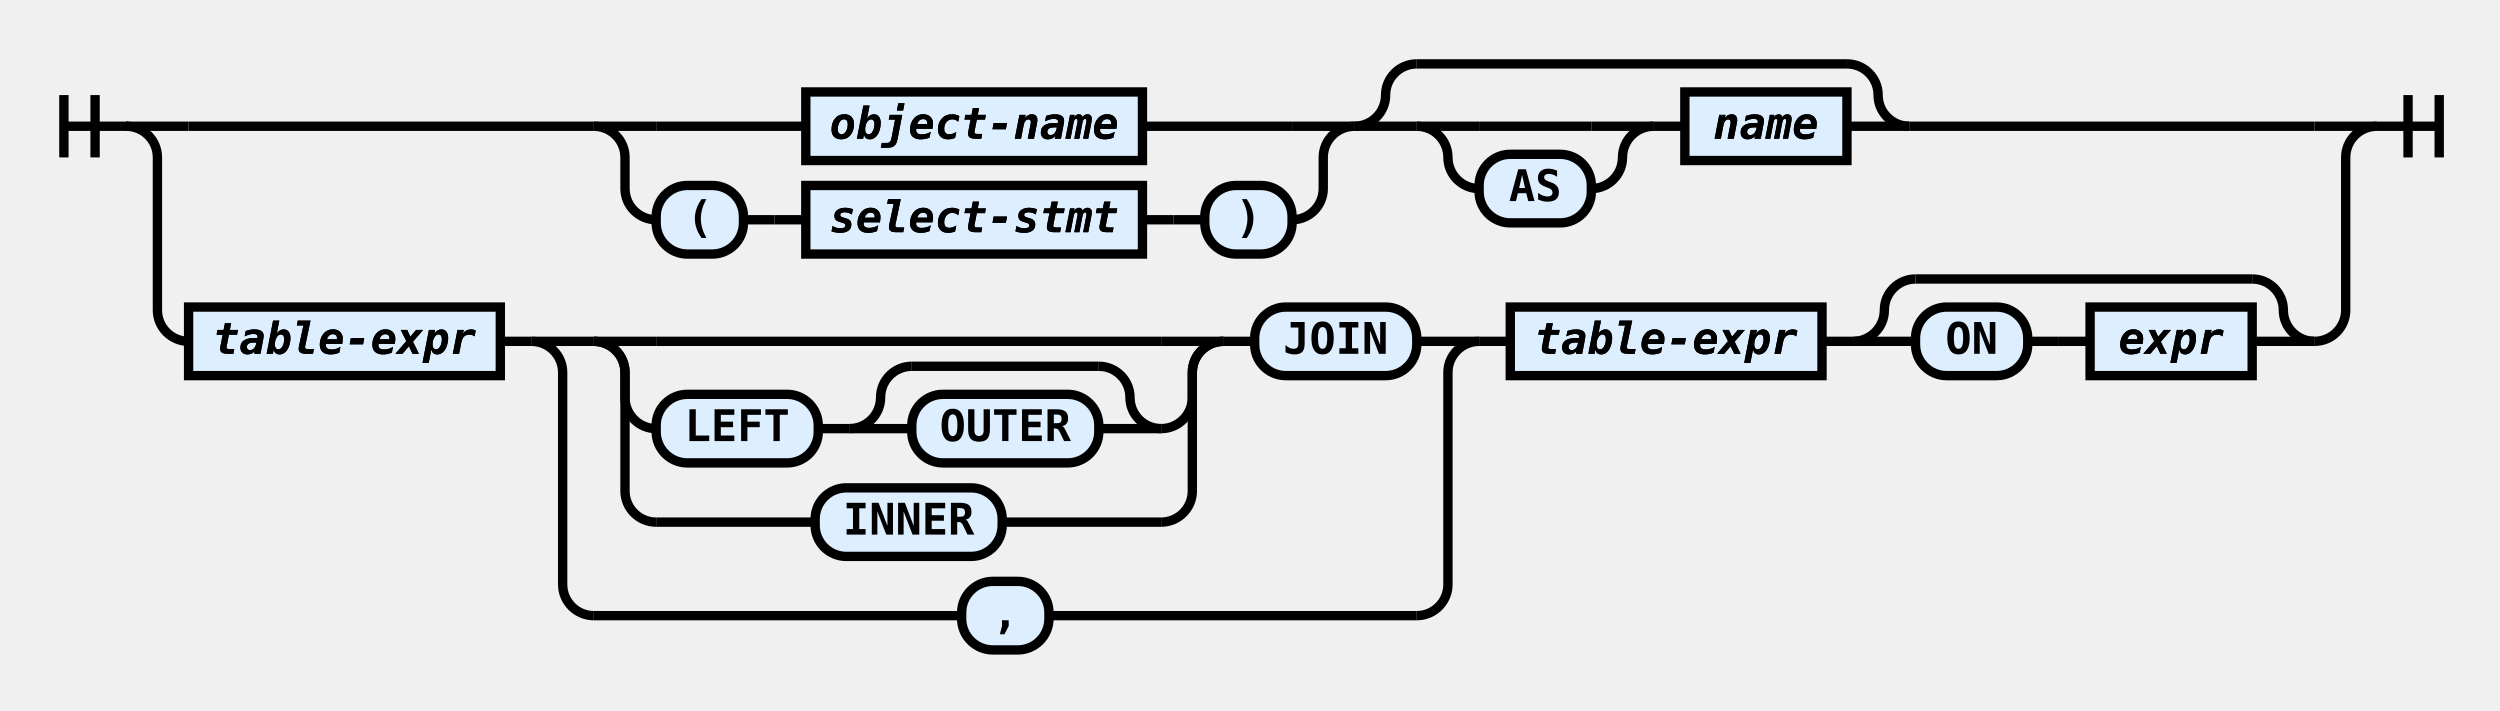
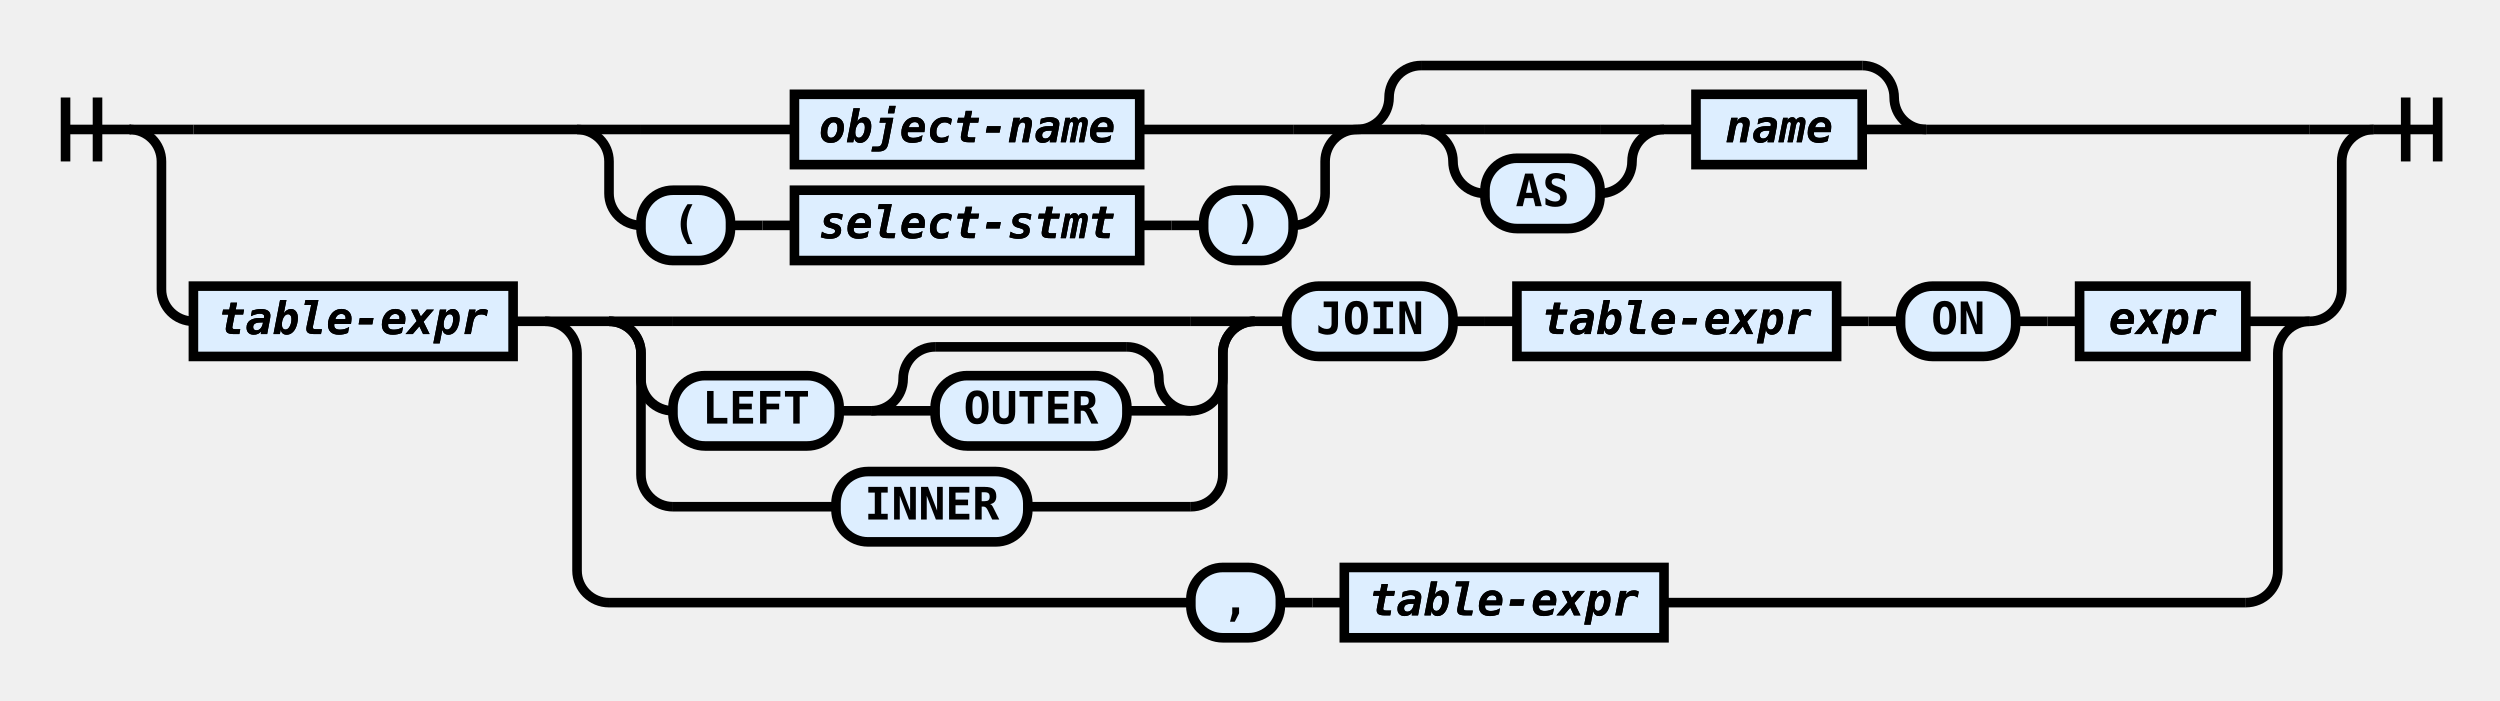
- <svg xmlns="http://www.w3.org/2000/svg" class="railroad-diagram" height="228" viewBox="0 0 802 228" width="802">
+ <svg xmlns="http://www.w3.org/2000/svg" class="railroad-diagram" height="219" viewBox="0 0 782 219" width="782">
  <g transform="translate(.5 .5)">
    <style type="text/css">
svg.railroad-diagram path {
    stroke-width: 3;
    stroke: black;
    fill: rgba(0,0,0,0);
}
svg.railroad-diagram text {
    font-family: "Consolas", "Monospace";
    font-size: 14px;
    font-weight: bold;
    text-anchor: middle;
}
svg.railroad-diagram text.diagram-text {
    font-size: 12px;
}
svg.railroad-diagram text.diagram-arrow {
    font-size: 16px;
}
svg.railroad-diagram text.label {
    text-anchor: start;
}
svg.railroad-diagram text.comment {
    font-family: "Consolas", "Monospace";
    font-size: 12px;
    font-style: italic;
}
svg.railroad-diagram g.non-terminal text {
    font-style: italic;
}
svg.railroad-diagram rect {
    stroke-width: 3;
    stroke: black;
    fill: #ddeeff;
}
svg.railroad-diagram path.diagram-text {
    stroke-width: 3;
    stroke: black;
    fill: white;
    cursor: help;
}
svg.railroad-diagram g.diagram-text:hover path.diagram-text {
    fill: #eee;
}
        </style>
    <path d="M 20 30 v 20 m 10 -20 v 20 m -10 -10 h 20.5" />
    <g>
      <path d="M40 40h0" />
-       <path d="M762 40h0" />
+       <path d="M742 40h0" />
      <path d="M40 40h20" />
      <g>
-         <path d="M60 40h130" />
-         <path d="M612 40h130" />
+         <path d="M60 40h120" />
+         <path d="M602 40h120" />
        <g>
-           <path d="M190 40h0" />
-           <path d="M434 40h0" />
-           <path d="M190 40h20" />
+           <path d="M180 40h0" />
+           <path d="M424 40h0" />
+           <path d="M180 40h20" />
          <g class="non-terminal">
-             <path d="M210 40h48" />
-             <path d="M366 40h48" />
-             <rect height="22" width="108" x="258" y="29" />
+             <path d="M200 40h48" />
+             <path d="M356 40h48" />
+             <rect height="22" width="108" x="248" y="29" />
            <a href="https://rspeele.gitbooks.io/rezoom-sql/doc/Language/Name.html#object-name">
-               <text x="312" y="44">object-name</text>
-               <text x="312" y="44">object-name</text>
+               <text x="302" y="44">object-name</text>
+               <text x="302" y="44">object-name</text>
            </a>
          </g>
-           <path d="M414 40h20" />
-           <path d="M190 40a10 10 0 0 1 10 10v10a10 10 0 0 0 10 10" />
-           <g>
-             <path d="M210 70h0" />
-             <path d="M414 70h0" />
-             <g class="terminal">
-               <path d="M210 70h0" />
-               <path d="M238 70h0" />
-               <rect height="22" rx="10" ry="10" width="28" x="210" y="59" />
-               <text x="224" y="74">(</text>
-             </g>
+           <path d="M404 40h20" />
+           <path d="M180 40a10 10 0 0 1 10 10v10a10 10 0 0 0 10 10" />
+           <g>
+             <path d="M200 70h0" />
+             <path d="M404 70h0" />
+             <g class="terminal">
+               <path d="M200 70h0" />
+               <path d="M228 70h0" />
+               <rect height="22" rx="10" ry="10" width="28" x="200" y="59" />
+               <text x="214" y="74">(</text>
+             </g>
+             <path d="M228 70h10" />
            <path d="M238 70h10" />
-             <path d="M248 70h10" />
-             <g class="non-terminal">
-               <path d="M258 70h0" />
-               <path d="M366 70h0" />
-               <rect height="22" width="108" x="258" y="59" />
+             <g class="non-terminal">
+               <path d="M248 70h0" />
+               <path d="M356 70h0" />
+               <rect height="22" width="108" x="248" y="59" />
              <a href="https://rspeele.gitbooks.io/rezoom-sql/doc/Language/SelectStmt.html#select-stmt">
-                 <text x="312" y="74">select-stmt</text>
-                 <text x="312" y="74">select-stmt</text>
-               </a>
-             </g>
+                 <text x="302" y="74">select-stmt</text>
+                 <text x="302" y="74">select-stmt</text>
+               </a>
+             </g>
+             <path d="M356 70h10" />
            <path d="M366 70h10" />
-             <path d="M376 70h10" />
-             <g class="terminal">
-               <path d="M386 70h0" />
-               <path d="M414 70h0" />
-               <rect height="22" rx="10" ry="10" width="28" x="386" y="59" />
-               <text x="400" y="74">)</text>
-             </g>
-           </g>
-           <path d="M414 70a10 10 0 0 0 10 -10v-10a10 10 0 0 1 10 -10" />
+             <g class="terminal">
+               <path d="M376 70h0" />
+               <path d="M404 70h0" />
+               <rect height="22" rx="10" ry="10" width="28" x="376" y="59" />
+               <text x="390" y="74">)</text>
+             </g>
+           </g>
+           <path d="M404 70a10 10 0 0 0 10 -10v-10a10 10 0 0 1 10 -10" />
        </g>
        <g>
-           <path d="M434 40h0" />
-           <path d="M612 40h0" />
-           <path d="M434 40a10 10 0 0 0 10 -10v0a10 10 0 0 1 10 -10" />
-           <g>
-             <path d="M454 20h138" />
-           </g>
-           <path d="M592 20a10 10 0 0 1 10 10v0a10 10 0 0 0 10 10" />
-           <path d="M434 40h20" />
-           <g>
-             <path d="M454 40h0" />
-             <path d="M592 40h0" />
+           <path d="M424 40h0" />
+           <path d="M602 40h0" />
+           <path d="M424 40a10 10 0 0 0 10 -10v0a10 10 0 0 1 10 -10" />
+           <g>
+             <path d="M444 20h138" />
+           </g>
+           <path d="M582 20a10 10 0 0 1 10 10v0a10 10 0 0 0 10 10" />
+           <path d="M424 40h20" />
+           <g>
+             <path d="M444 40h0" />
+             <path d="M582 40h0" />
            <g>
-               <path d="M454 40h0" />
+               <path d="M444 40h0" />
+               <path d="M520 40h0" />
+               <path d="M444 40h20" />
+               <g>
+                 <path d="M464 40h36" />
+               </g>
+               <path d="M500 40h20" />
+               <path d="M444 40a10 10 0 0 1 10 10v0a10 10 0 0 0 10 10" />
+               <g class="terminal">
+                 <path d="M464 60h0" />
+                 <path d="M500 60h0" />
+                 <rect height="22" rx="10" ry="10" width="36" x="464" y="49" />
+                 <text x="482" y="64">AS</text>
+               </g>
+               <path d="M500 60a10 10 0 0 0 10 -10v0a10 10 0 0 1 10 -10" />
+             </g>
+             <path d="M520 40h10" />
+             <g class="non-terminal">
              <path d="M530 40h0" />
-               <path d="M454 40h20" />
+               <path d="M582 40h0" />
+               <rect height="22" width="52" x="530" y="29" />
+               <a href="https://rspeele.gitbooks.io/rezoom-sql/doc/Language/Name.html#name">
+                 <text x="556" y="44">name</text>
+                 <text x="556" y="44">name</text>
+               </a>
+             </g>
+           </g>
+           <path d="M582 40h20" />
+         </g>
+       </g>
+       <path d="M722 40h20" />
+       <path d="M40 40a10 10 0 0 1 10 10v40a10 10 0 0 0 10 10" />
+       <g>
+         <path d="M60 100h0" />
+         <path d="M722 100h0" />
+         <g class="non-terminal">
+           <path d="M60 100h0" />
+           <path d="M160 100h0" />
+           <rect height="22" width="100" x="60" y="89" />
+           <a href="https://rspeele.gitbooks.io/rezoom-sql/doc/Language/SelectStmt.html#table-expr">
+             <text x="110" y="104">table-expr</text>
+             <text x="110" y="104">table-expr</text>
+           </a>
+         </g>
+         <path d="M160 100h10" />
+         <g>
+           <path d="M170 100h0" />
+           <path d="M722 100h0" />
+           <path d="M170 100h20" />
+           <g>
+             <path d="M190 100h0" />
+             <path d="M702 100h0" />
+             <g>
+               <path d="M190 100h0" />
+               <path d="M392 100h0" />
+               <path d="M190 100h20" />
              <g>
-                 <path d="M474 40h36" />
-               </g>
-               <path d="M510 40h20" />
-               <path d="M454 40a10 10 0 0 1 10 10v0a10 10 0 0 0 10 10" />
+                 <path d="M210 100h162" />
+               </g>
+               <path d="M372 100h20" />
+               <path d="M190 100a10 10 0 0 1 10 10v8a10 10 0 0 0 10 10" />
+               <g>
+                 <path d="M210 128h0" />
+                 <path d="M372 128h0" />
+                 <g class="terminal">
+                   <path d="M210 128h0" />
+                   <path d="M262 128h0" />
+                   <rect height="22" rx="10" ry="10" width="52" x="210" y="117" />
+                   <text x="236" y="132">LEFT</text>
+                 </g>
+                 <path d="M262 128h10" />
+                 <g>
+                   <path d="M272 128h0" />
+                   <path d="M372 128h0" />
+                   <path d="M272 128a10 10 0 0 0 10 -10v0a10 10 0 0 1 10 -10" />
+                   <g>
+                     <path d="M292 108h60" />
+                   </g>
+                   <path d="M352 108a10 10 0 0 1 10 10v0a10 10 0 0 0 10 10" />
+                   <path d="M272 128h20" />
+                   <g class="terminal">
+                     <path d="M292 128h0" />
+                     <path d="M352 128h0" />
+                     <rect height="22" rx="10" ry="10" width="60" x="292" y="117" />
+                     <text x="322" y="132">OUTER</text>
+                   </g>
+                   <path d="M352 128h20" />
+                 </g>
+               </g>
+               <path d="M372 128a10 10 0 0 0 10 -10v-8a10 10 0 0 1 10 -10" />
+               <path d="M190 100a10 10 0 0 1 10 10v38a10 10 0 0 0 10 10" />
              <g class="terminal">
-                 <path d="M474 60h0" />
-                 <path d="M510 60h0" />
-                 <rect height="22" rx="10" ry="10" width="36" x="474" y="49" />
-                 <text x="492" y="64">AS</text>
-               </g>
-               <path d="M510 60a10 10 0 0 0 10 -10v0a10 10 0 0 1 10 -10" />
-             </g>
-             <path d="M530 40h10" />
-             <g class="non-terminal">
-               <path d="M540 40h0" />
-               <path d="M592 40h0" />
-               <rect height="22" width="52" x="540" y="29" />
-               <a href="https://rspeele.gitbooks.io/rezoom-sql/doc/Language/Name.html#name">
-                 <text x="566" y="44">name</text>
-                 <text x="566" y="44">name</text>
-               </a>
-             </g>
-           </g>
-           <path d="M592 40h20" />
+                 <path d="M210 158h51" />
+                 <path d="M321 158h51" />
+                 <rect height="22" rx="10" ry="10" width="60" x="261" y="147" />
+                 <text x="291" y="162">INNER</text>
+               </g>
+               <path d="M372 158a10 10 0 0 0 10 -10v-38a10 10 0 0 1 10 -10" />
+             </g>
+             <path d="M392 100h10" />
+             <g class="terminal">
+               <path d="M402 100h0" />
+               <path d="M454 100h0" />
+               <rect height="22" rx="10" ry="10" width="52" x="402" y="89" />
+               <text x="428" y="104">JOIN</text>
+             </g>
+             <path d="M454 100h10" />
+             <path d="M464 100h10" />
+             <g class="non-terminal">
+               <path d="M474 100h0" />
+               <path d="M574 100h0" />
+               <rect height="22" width="100" x="474" y="89" />
+               <a href="https://rspeele.gitbooks.io/rezoom-sql/doc/Language/SelectStmt.html#table-expr">
+                 <text x="524" y="104">table-expr</text>
+                 <text x="524" y="104">table-expr</text>
+               </a>
+             </g>
+             <path d="M574 100h10" />
+             <path d="M584 100h10" />
+             <g class="terminal">
+               <path d="M594 100h0" />
+               <path d="M630 100h0" />
+               <rect height="22" rx="10" ry="10" width="36" x="594" y="89" />
+               <text x="612" y="104">ON</text>
+             </g>
+             <path d="M630 100h10" />
+             <path d="M640 100h10" />
+             <g class="non-terminal">
+               <path d="M650 100h0" />
+               <path d="M702 100h0" />
+               <rect height="22" width="52" x="650" y="89" />
+               <a href="https://rspeele.gitbooks.io/rezoom-sql/doc/Language/Expr.html#expr">
+                 <text x="676" y="104">expr</text>
+                 <text x="676" y="104">expr</text>
+               </a>
+             </g>
+           </g>
+           <path d="M702 100h20" />
+           <path d="M170 100a10 10 0 0 1 10 10v68a10 10 0 0 0 10 10" />
+           <g>
+             <path d="M190 188h182" />
+             <path d="M520 188h182" />
+             <g class="terminal">
+               <path d="M372 188h0" />
+               <path d="M400 188h0" />
+               <rect height="22" rx="10" ry="10" width="28" x="372" y="177" />
+               <text x="386" y="192">,</text>
+             </g>
+             <path d="M400 188h10" />
+             <path d="M410 188h10" />
+             <g class="non-terminal">
+               <path d="M420 188h0" />
+               <path d="M520 188h0" />
+               <rect height="22" width="100" x="420" y="177" />
+               <a href="https://rspeele.gitbooks.io/rezoom-sql/doc/Language/SelectStmt.html#table-expr">
+                 <text x="470" y="192">table-expr</text>
+                 <text x="470" y="192">table-expr</text>
+               </a>
+             </g>
+           </g>
+           <path d="M702 188a10 10 0 0 0 10 -10v-68a10 10 0 0 1 10 -10" />
        </g>
      </g>
-       <path d="M742 40h20" />
-       <path d="M40 40a10 10 0 0 1 10 10v49a10 10 0 0 0 10 10" />
-       <g>
-         <path d="M60 109h0" />
-         <path d="M742 109h0" />
-         <g class="non-terminal">
-           <path d="M60 109h0" />
-           <path d="M160 109h0" />
-           <rect height="22" width="100" x="60" y="98" />
-           <a href="https://rspeele.gitbooks.io/rezoom-sql/doc/Language/SelectStmt.html#table-expr">
-             <text x="110" y="113">table-expr</text>
-             <text x="110" y="113">table-expr</text>
-           </a>
-         </g>
-         <path d="M160 109h10" />
-         <g>
-           <path d="M170 109h0" />
-           <path d="M474 109h0" />
-           <path d="M170 109h20" />
-           <g>
-             <path d="M190 109h0" />
-             <path d="M454 109h0" />
-             <g>
-               <path d="M190 109h0" />
-               <path d="M392 109h0" />
-               <path d="M190 109h20" />
-               <g>
-                 <path d="M210 109h162" />
-               </g>
-               <path d="M372 109h20" />
-               <path d="M190 109a10 10 0 0 1 10 10v8a10 10 0 0 0 10 10" />
-               <g>
-                 <path d="M210 137h0" />
-                 <path d="M372 137h0" />
-                 <g class="terminal">
-                   <path d="M210 137h0" />
-                   <path d="M262 137h0" />
-                   <rect height="22" rx="10" ry="10" width="52" x="210" y="126" />
-                   <text x="236" y="141">LEFT</text>
-                 </g>
-                 <path d="M262 137h10" />
-                 <g>
-                   <path d="M272 137h0" />
-                   <path d="M372 137h0" />
-                   <path d="M272 137a10 10 0 0 0 10 -10v0a10 10 0 0 1 10 -10" />
-                   <g>
-                     <path d="M292 117h60" />
-                   </g>
-                   <path d="M352 117a10 10 0 0 1 10 10v0a10 10 0 0 0 10 10" />
-                   <path d="M272 137h20" />
-                   <g class="terminal">
-                     <path d="M292 137h0" />
-                     <path d="M352 137h0" />
-                     <rect height="22" rx="10" ry="10" width="60" x="292" y="126" />
-                     <text x="322" y="141">OUTER</text>
-                   </g>
-                   <path d="M352 137h20" />
-                 </g>
-               </g>
-               <path d="M372 137a10 10 0 0 0 10 -10v-8a10 10 0 0 1 10 -10" />
-               <path d="M190 109a10 10 0 0 1 10 10v38a10 10 0 0 0 10 10" />
-               <g class="terminal">
-                 <path d="M210 167h51" />
-                 <path d="M321 167h51" />
-                 <rect height="22" rx="10" ry="10" width="60" x="261" y="156" />
-                 <text x="291" y="171">INNER</text>
-               </g>
-               <path d="M372 167a10 10 0 0 0 10 -10v-38a10 10 0 0 1 10 -10" />
-             </g>
-             <path d="M392 109h10" />
-             <g class="terminal">
-               <path d="M402 109h0" />
-               <path d="M454 109h0" />
-               <rect height="22" rx="10" ry="10" width="52" x="402" y="98" />
-               <text x="428" y="113">JOIN</text>
-             </g>
-           </g>
-           <path d="M454 109h20" />
-           <path d="M170 109a10 10 0 0 1 10 10v68a10 10 0 0 0 10 10" />
-           <g class="terminal">
-             <path d="M190 197h118" />
-             <path d="M336 197h118" />
-             <rect height="22" rx="10" ry="10" width="28" x="308" y="186" />
-             <text x="322" y="201">,</text>
-           </g>
-           <path d="M454 197a10 10 0 0 0 10 -10v-68a10 10 0 0 1 10 -10" />
-         </g>
-         <path d="M474 109h10" />
-         <g class="non-terminal">
-           <path d="M484 109h0" />
-           <path d="M584 109h0" />
-           <rect height="22" width="100" x="484" y="98" />
-           <a href="https://rspeele.gitbooks.io/rezoom-sql/doc/Language/SelectStmt.html#table-expr">
-             <text x="534" y="113">table-expr</text>
-             <text x="534" y="113">table-expr</text>
-           </a>
-         </g>
-         <path d="M584 109h10" />
-         <g>
-           <path d="M594 109h0" />
-           <path d="M742 109h0" />
-           <path d="M594 109a10 10 0 0 0 10 -10v0a10 10 0 0 1 10 -10" />
-           <g>
-             <path d="M614 89h108" />
-           </g>
-           <path d="M722 89a10 10 0 0 1 10 10v0a10 10 0 0 0 10 10" />
-           <path d="M594 109h20" />
-           <g>
-             <path d="M614 109h0" />
-             <path d="M722 109h0" />
-             <g class="terminal">
-               <path d="M614 109h0" />
-               <path d="M650 109h0" />
-               <rect height="22" rx="10" ry="10" width="36" x="614" y="98" />
-               <text x="632" y="113">ON</text>
-             </g>
-             <path d="M650 109h10" />
-             <path d="M660 109h10" />
-             <g class="non-terminal">
-               <path d="M670 109h0" />
-               <path d="M722 109h0" />
-               <rect height="22" width="52" x="670" y="98" />
-               <a href="https://rspeele.gitbooks.io/rezoom-sql/doc/Language/Expr.html#expr">
-                 <text x="696" y="113">expr</text>
-                 <text x="696" y="113">expr</text>
-               </a>
-             </g>
-           </g>
-           <path d="M722 109h20" />
-         </g>
-       </g>
-       <path d="M742 109a10 10 0 0 0 10 -10v-49a10 10 0 0 1 10 -10" />
+       <path d="M722 100a10 10 0 0 0 10 -10v-40a10 10 0 0 1 10 -10" />
    </g>
-     <path d="M 762 40 h 20 m -10 -10 v 20 m 10 -20 v 20" />
+     <path d="M 742 40 h 20 m -10 -10 v 20 m 10 -20 v 20" />
  </g>
</svg>
